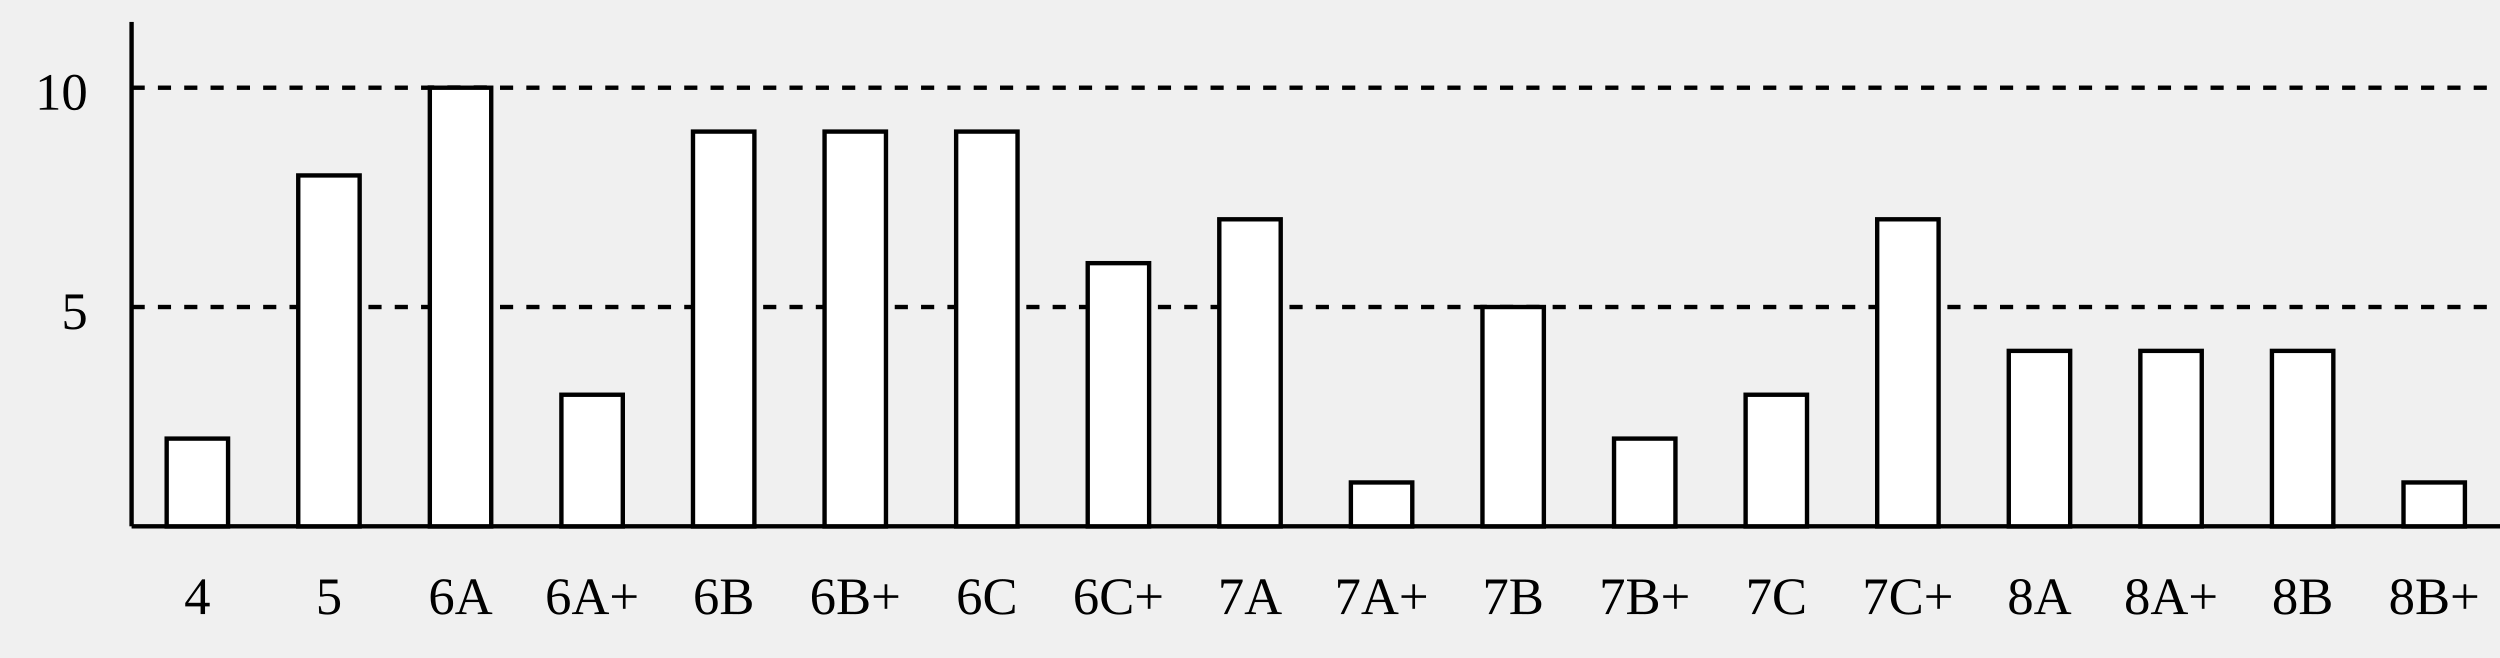
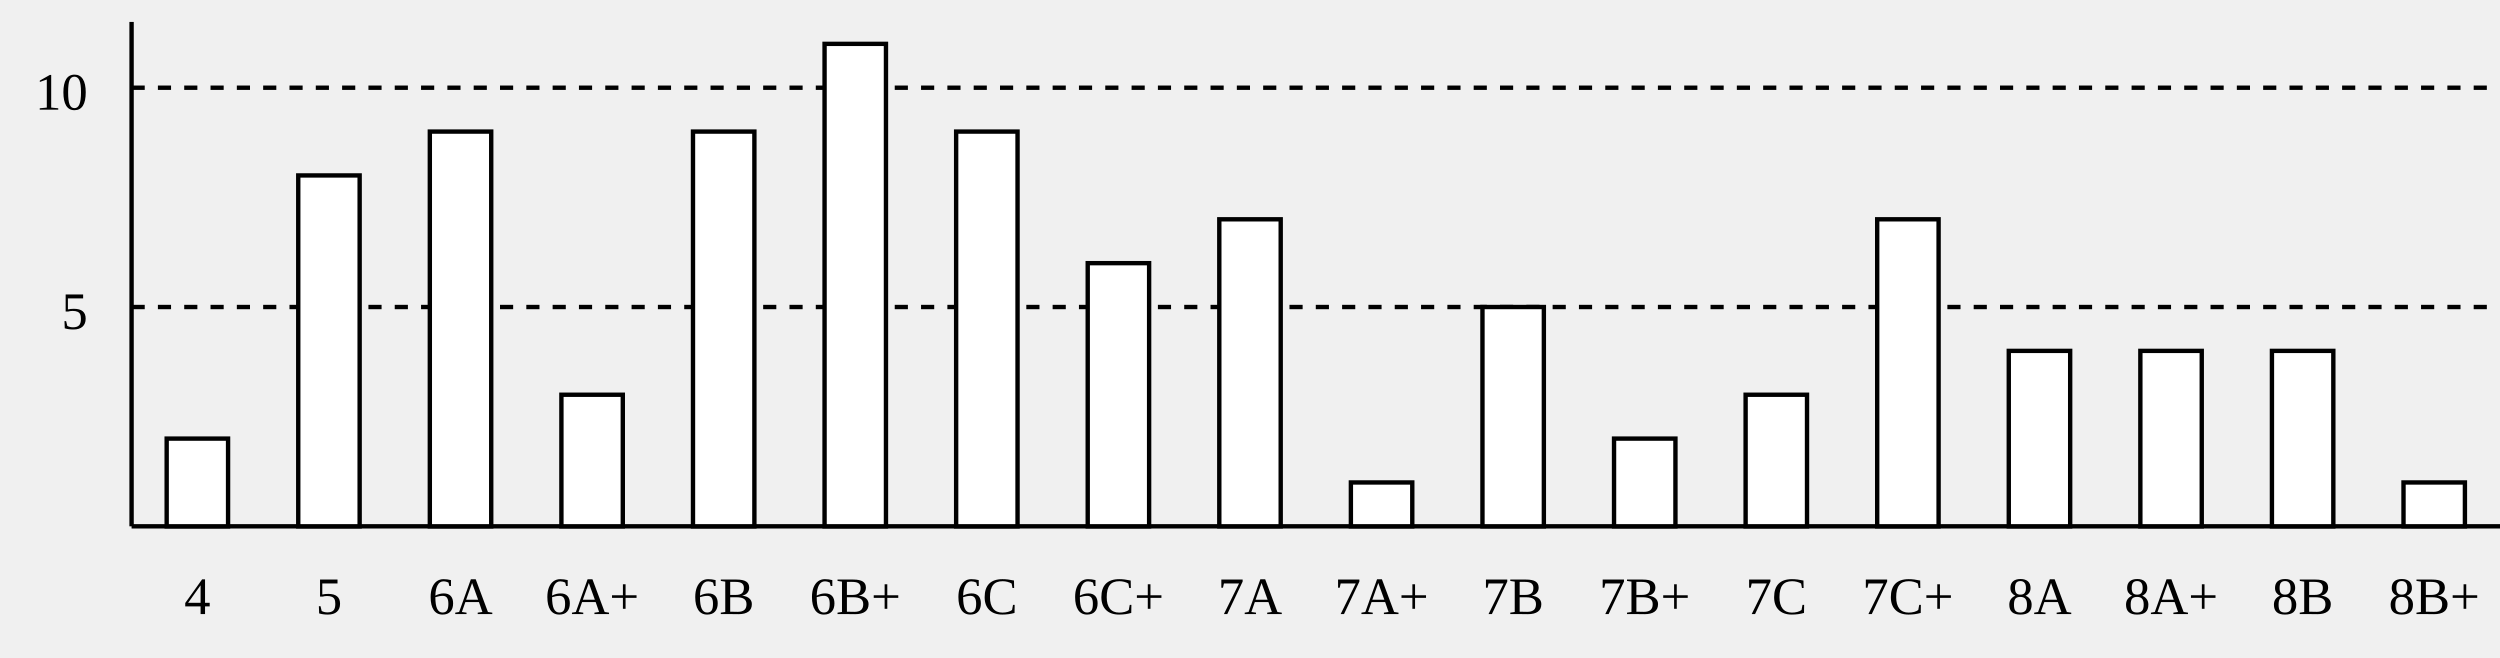
<svg xmlns="http://www.w3.org/2000/svg" width="570" height="150" version="1.1">
  <text x="20" y="25" text-anchor="end">10</text>
  <text x="20" y="75" text-anchor="end">5</text>
  <path d="M30 120 v-115" stroke="black" fill="none" stroke-width="1" />
  <path d="M30 120 h570" stroke="black" fill="none" stroke-width="1" />
  <path d="M30 70 h570" stroke="black" fill="none" stroke-width="1" stroke-dasharray="3" />
  <path d="M30 20 h570" stroke="black" fill="none" stroke-width="1" stroke-dasharray="3" />
  <a href="./boulders/?grade=4">
    <path d="M45 120 h-7 v-20 h14 v20 z" stroke="black" fill="white" stroke-width="1" />
    <text x="45" y="140" text-anchor="middle">4</text>
  </a>
  <a href="./boulders/?grade=5">
    <path d="M75 120 h-7 v-80 h14 v80 z" stroke="black" fill="white" stroke-width="1" />
    <text x="75" y="140" text-anchor="middle">5</text>
  </a>
  <a href="./boulders/?grade=6A">
-     <path d="M105 120 h-7 v-100 h14 v100 z" stroke="black" fill="white" stroke-width="1" />
+     <path d="M105 120 h-7 v-90 h14 v90 z" stroke="black" fill="white" stroke-width="1" />
    <text x="105" y="140" text-anchor="middle">6A</text>
  </a>
  <a href="./boulders/?grade=6A%2B">
    <path d="M135 120 h-7 v-30 h14 v30 z" stroke="black" fill="white" stroke-width="1" />
    <text x="135" y="140" text-anchor="middle">6A+</text>
  </a>
  <a href="./boulders/?grade=6B">
    <path d="M165 120 h-7 v-90 h14 v90 z" stroke="black" fill="white" stroke-width="1" />
    <text x="165" y="140" text-anchor="middle">6B</text>
  </a>
  <a href="./boulders/?grade=6B%2B">
-     <path d="M195 120 h-7 v-90 h14 v90 z" stroke="black" fill="white" stroke-width="1" />
+     <path d="M195 120 h-7 v-110 h14 v110 z" stroke="black" fill="white" stroke-width="1" />
    <text x="195" y="140" text-anchor="middle">6B+</text>
  </a>
  <a href="./boulders/?grade=6C">
    <path d="M225 120 h-7 v-90 h14 v90 z" stroke="black" fill="white" stroke-width="1" />
    <text x="225" y="140" text-anchor="middle">6C</text>
  </a>
  <a href="./boulders/?grade=6C%2B">
    <path d="M255 120 h-7 v-60 h14 v60 z" stroke="black" fill="white" stroke-width="1" />
    <text x="255" y="140" text-anchor="middle">6C+</text>
  </a>
  <a href="./boulders/?grade=7A">
    <path d="M285 120 h-7 v-70 h14 v70 z" stroke="black" fill="white" stroke-width="1" />
    <text x="285" y="140" text-anchor="middle">7A</text>
  </a>
  <a href="./boulders/?grade=7A%2B">
    <path d="M315 120 h-7 v-10 h14 v10 z" stroke="black" fill="white" stroke-width="1" />
    <text x="315" y="140" text-anchor="middle">7A+</text>
  </a>
  <a href="./boulders/?grade=7B">
    <path d="M345 120 h-7 v-50 h14 v50 z" stroke="black" fill="white" stroke-width="1" />
    <text x="345" y="140" text-anchor="middle">7B</text>
  </a>
  <a href="./boulders/?grade=7B%2B">
    <path d="M375 120 h-7 v-20 h14 v20 z" stroke="black" fill="white" stroke-width="1" />
    <text x="375" y="140" text-anchor="middle">7B+</text>
  </a>
  <a href="./boulders/?grade=7C">
    <path d="M405 120 h-7 v-30 h14 v30 z" stroke="black" fill="white" stroke-width="1" />
    <text x="405" y="140" text-anchor="middle">7C</text>
  </a>
  <a href="./boulders/?grade=7C%2B">
    <path d="M435 120 h-7 v-70 h14 v70 z" stroke="black" fill="white" stroke-width="1" />
    <text x="435" y="140" text-anchor="middle">7C+</text>
  </a>
  <a href="./boulders/?grade=8A">
    <path d="M465 120 h-7 v-40 h14 v40 z" stroke="black" fill="white" stroke-width="1" />
    <text x="465" y="140" text-anchor="middle">8A</text>
  </a>
  <a href="./boulders/?grade=8A%2B">
    <path d="M495 120 h-7 v-40 h14 v40 z" stroke="black" fill="white" stroke-width="1" />
    <text x="495" y="140" text-anchor="middle">8A+</text>
  </a>
  <a href="./boulders/?grade=8B">
    <path d="M525 120 h-7 v-40 h14 v40 z" stroke="black" fill="white" stroke-width="1" />
    <text x="525" y="140" text-anchor="middle">8B</text>
  </a>
  <a href="./boulders/?grade=8B%2B">
    <path d="M555 120 h-7 v-10 h14 v10 z" stroke="black" fill="white" stroke-width="1" />
    <text x="555" y="140" text-anchor="middle">8B+</text>
  </a>
</svg>
